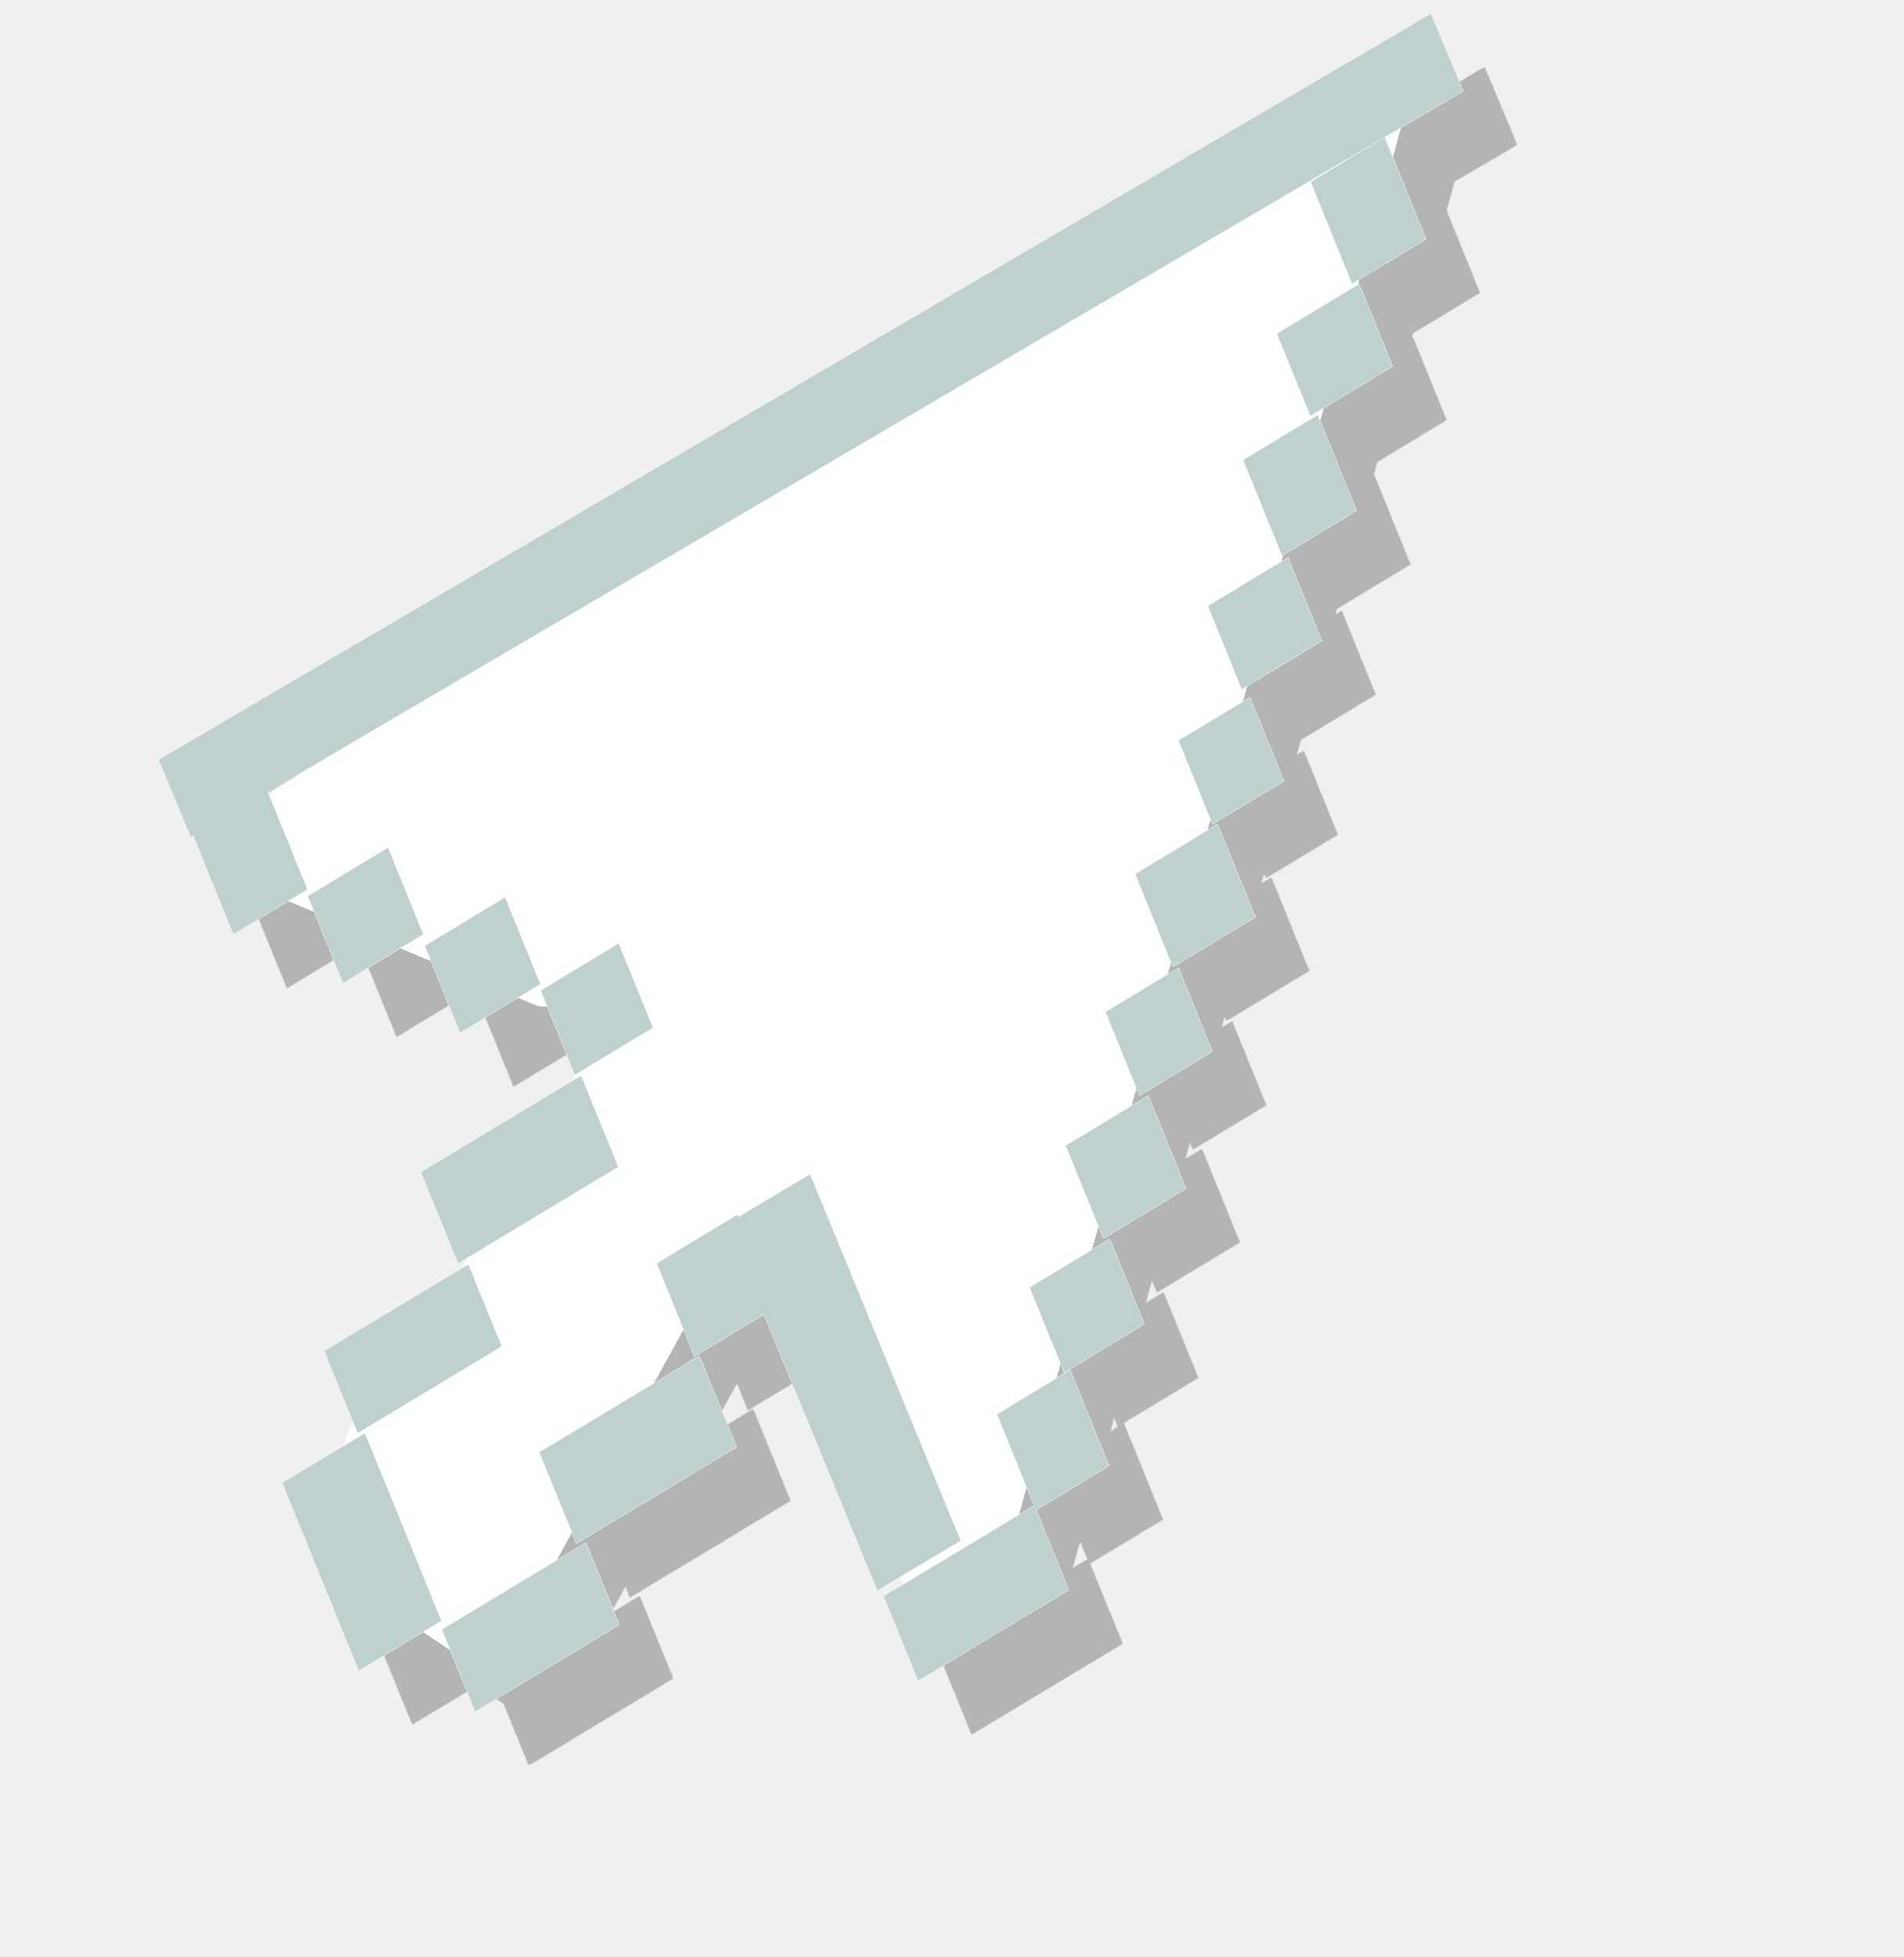
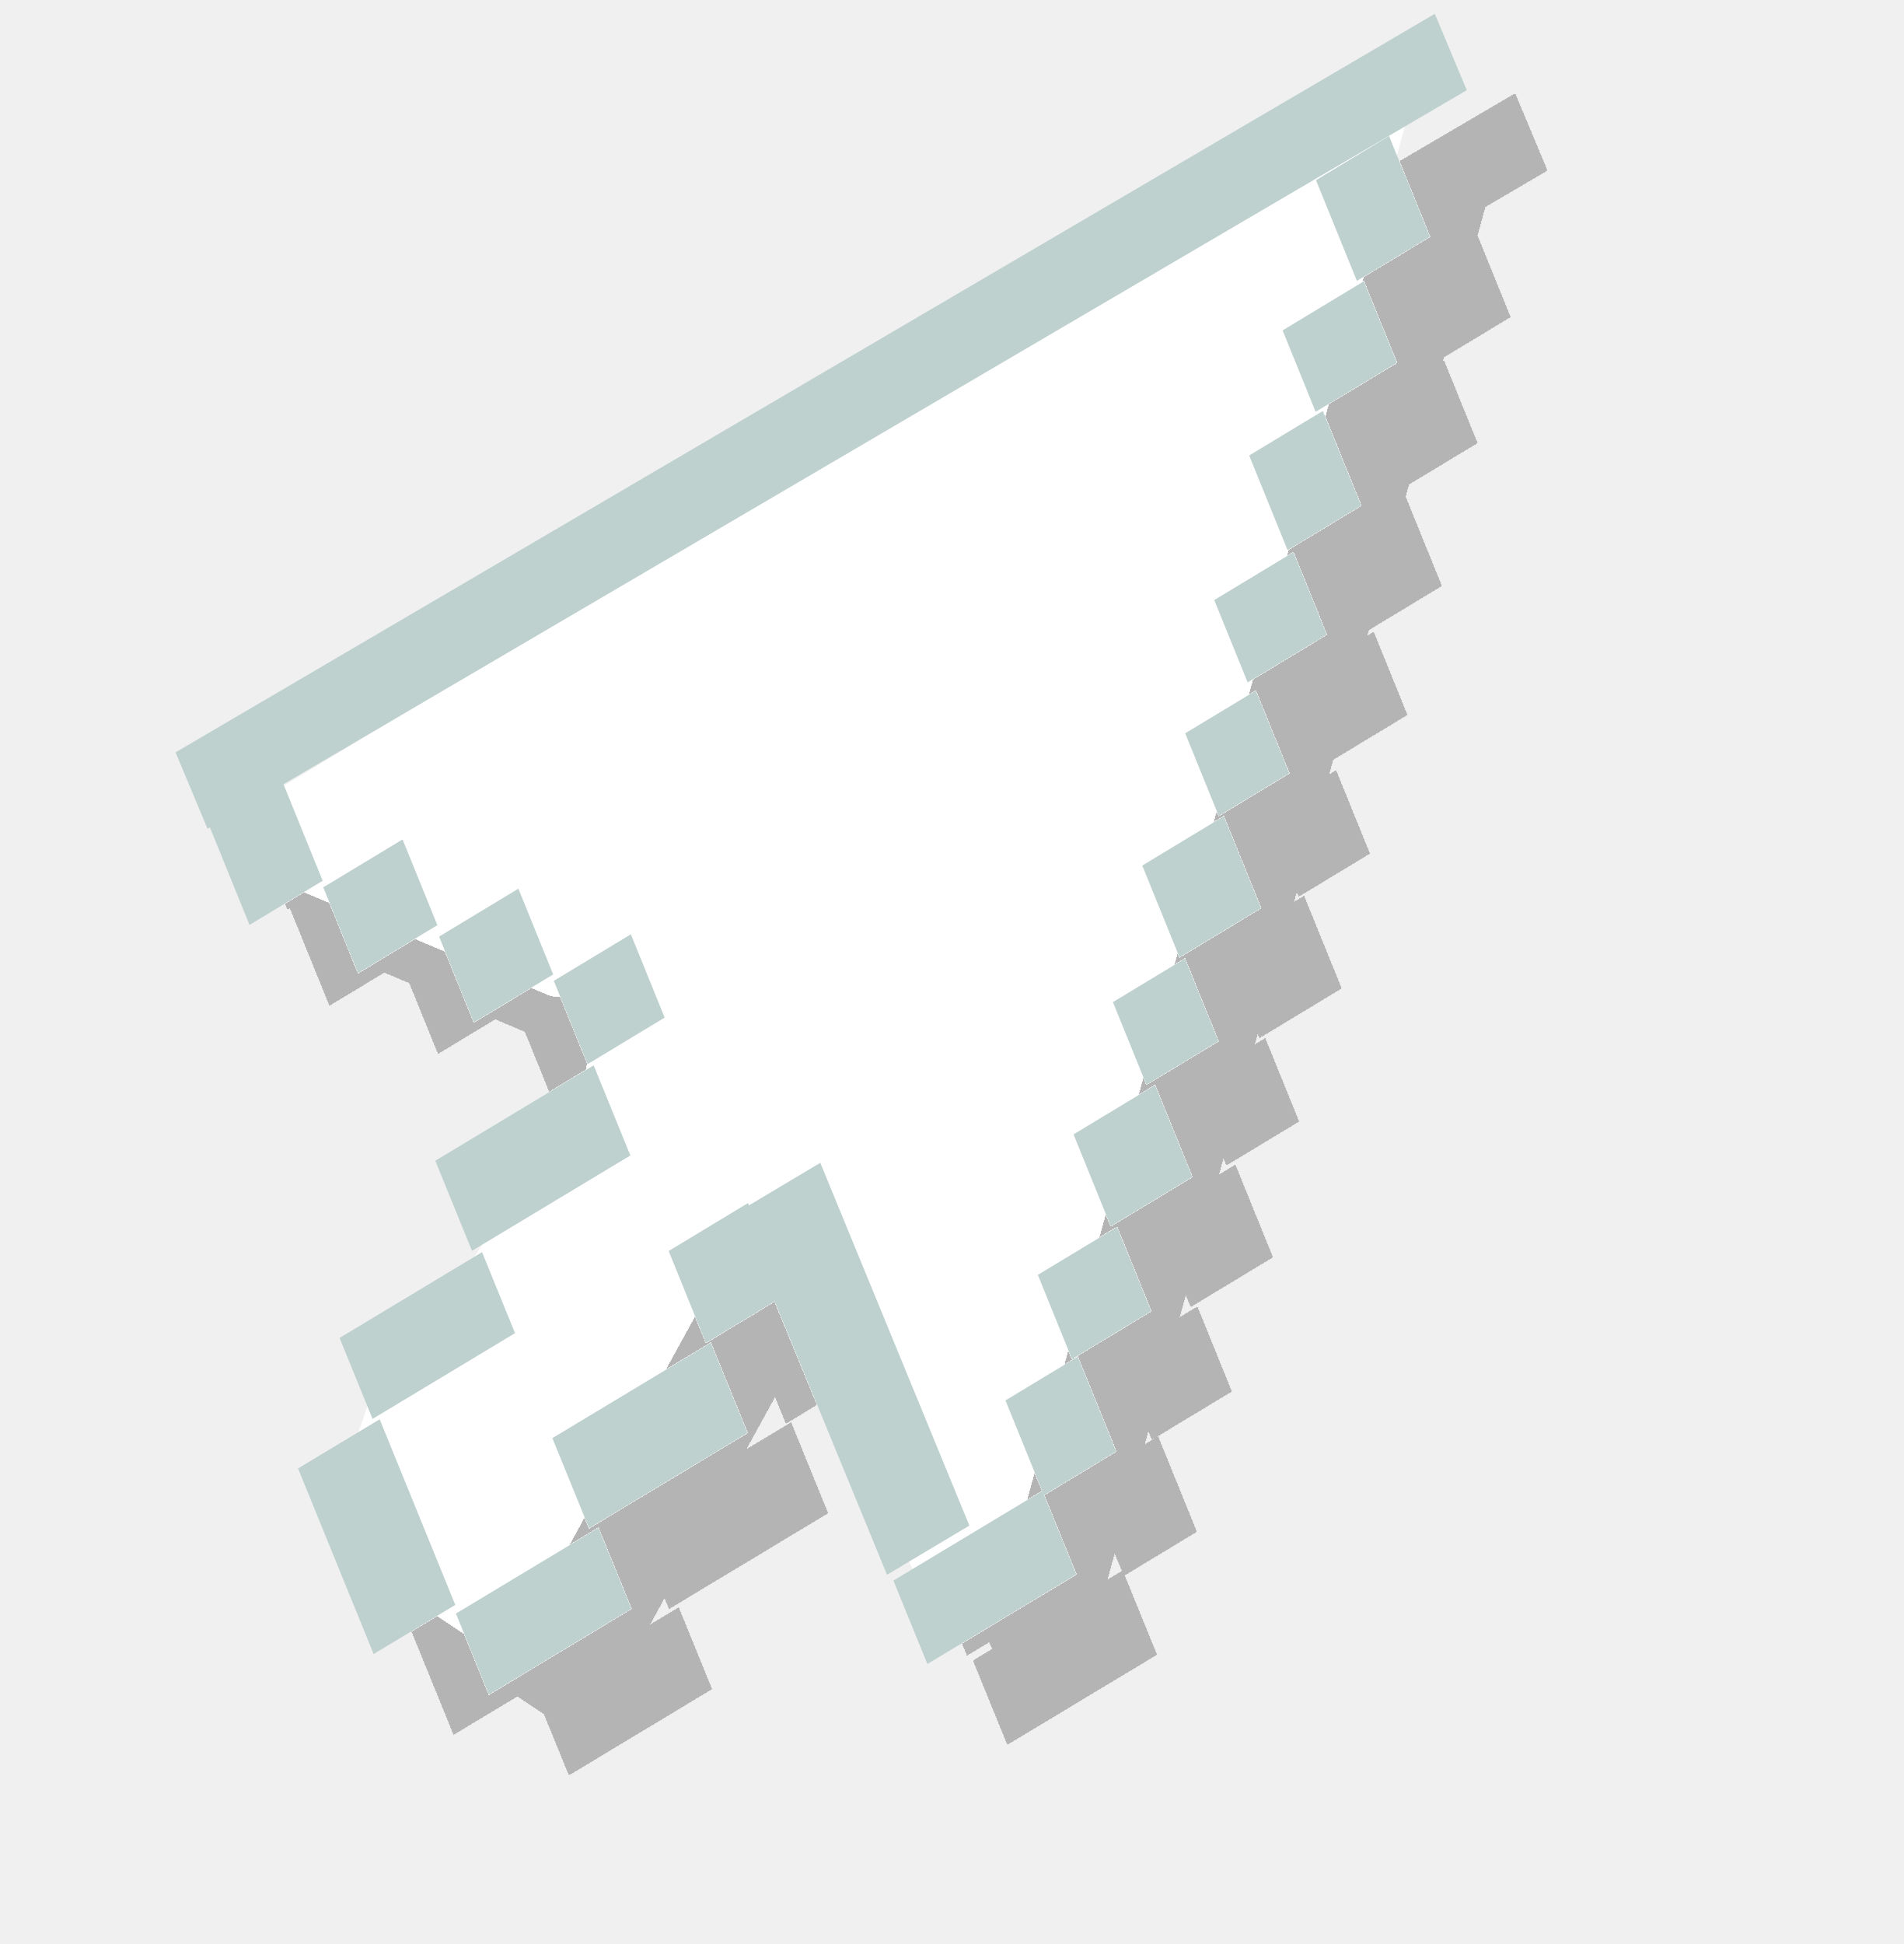
- <svg xmlns="http://www.w3.org/2000/svg" width="142" height="146" viewBox="0 0 142 146" fill="none">
+ <svg xmlns="http://www.w3.org/2000/svg" width="95" height="97" viewBox="0 0 95 97" fill="none">
  <g filter="url(#filter0_d_287_74)">
-     <path d="M18.208 60.288L104.933 7.873L75.073 116.318L68.195 120.038L55.351 91.2L52.599 96.19L40.698 117.851L34.752 123.853L29.94 120.649L24.402 111.384L27.624 102.143L33.859 95.501L42.763 81.269L43.254 75.312L40.152 75.04L17.974 65.706L18.208 60.288Z" fill="white" />
-     <path d="M109.14 6.795L106.731 1.04L11.841 56.685L14.249 62.44L109.14 6.795Z" fill="#BED1CE" />
-     <path d="M106.361 17.834L103.282 10.248L97.778 13.573L100.857 21.159L106.361 17.834Z" fill="#BED1CE" />
-     <path d="M103.871 27.328L101.381 21.194L95.261 24.891L97.751 31.026L103.871 27.328Z" fill="#BED1CE" />
-     <path d="M101.183 38.092L98.29 30.965L92.742 34.317L95.635 41.444L101.183 38.092Z" fill="#BED1CE" />
-     <path d="M98.587 47.81L96.071 41.608L90.111 45.209L92.627 51.411L98.587 47.81Z" fill="#BED1CE" />
-     <path d="M95.762 58.259L93.237 52.036L87.922 55.247L90.447 61.47L95.762 58.259Z" fill="#BED1CE" />
-     <path d="M93.631 68.415L90.825 61.501L84.687 65.21L87.492 72.124L93.631 68.415Z" fill="#BED1CE" />
-     <path d="M90.424 78.442L87.9 72.221L82.474 75.499L84.999 81.72L90.424 78.442Z" fill="#BED1CE" />
-     <path d="M88.454 88.672L85.648 81.756L79.507 85.467L82.313 92.382L88.454 88.672Z" fill="#BED1CE" />
-     <path d="M85.355 98.782L82.784 92.445L76.817 96.05L79.388 102.387L85.355 98.782Z" fill="#BED1CE" />
-     <path d="M82.719 109.352L79.824 102.219L74.379 105.509L77.274 112.642L82.719 109.352Z" fill="#BED1CE" />
-     <path d="M79.716 118.613L77.155 112.327L65.933 119.082L68.493 125.367L79.716 118.613Z" fill="#BED1CE" />
-     <path d="M71.658 114.939L60.424 87.605L54.216 91.31L65.451 118.643L71.658 114.939Z" fill="#BED1CE" />
-     <path d="M57.785 97.561L54.977 90.639L48.997 94.253L51.806 101.174L57.785 97.561Z" fill="#BED1CE" />
-     <path d="M54.935 107.953L52.17 101.164L40.235 108.349L43 115.137L54.935 107.953Z" fill="#BED1CE" />
-     <path d="M46.113 87.053L43.348 80.265L31.413 87.45L34.178 94.238L46.113 87.053Z" fill="#BED1CE" />
-     <path d="M48.697 76.667L46.15 70.39L40.345 73.897L42.892 80.174L48.697 76.667Z" fill="#BED1CE" />
-     <path d="M40.297 73.413L37.675 66.952L31.698 70.564L34.32 77.025L40.297 73.413Z" fill="#BED1CE" />
-     <path d="M31.569 69.704L28.947 63.242L22.971 66.853L25.592 73.315L31.569 69.704Z" fill="#BED1CE" />
-     <path d="M22.925 66.357L19.874 58.838L14.362 62.168L17.413 69.686L22.925 66.357Z" fill="#BED1CE" />
-     <path d="M46.188 121.208L43.703 115.106L32.968 121.569L35.453 127.67L46.188 121.208Z" fill="#BED1CE" />
-     <path d="M37.421 100.44L34.936 94.338L24.201 100.801L26.686 106.902L37.421 100.44Z" fill="#BED1CE" />
-     <path d="M32.918 120.914L27.221 106.93L21.07 110.632L26.767 124.616L32.918 120.914Z" fill="#BED1CE" />
+     <path d="M12.978 39.928L70.415 5.214L50.639 77.036L46.084 79.5L37.578 60.401L35.755 63.705L27.873 78.051L23.935 82.026L20.748 79.904L17.081 73.768L19.215 67.648L23.344 63.249L29.241 53.824L29.566 49.878L27.512 49.698L12.823 43.516L12.978 39.928Z" fill="white" />
+     <path d="M73.201 4.5L71.606 0.689L8.761 37.541L10.357 41.353L73.201 4.5Z" fill="#BED1CE" />
+     <path d="M71.361 11.811L69.322 6.787L65.676 8.989L67.716 14.013L71.361 11.811Z" fill="#BED1CE" />
+     <path d="M69.712 18.099L68.063 14.036L64.01 16.485L65.658 20.548L69.712 18.099Z" fill="#BED1CE" />
+     <path d="M67.931 25.228L66.016 20.507L62.341 22.727L64.257 27.448L67.931 25.228Z" fill="#BED1CE" />
+     <path d="M66.212 31.664L64.546 27.556L60.598 29.941L62.265 34.049L66.212 31.664Z" fill="#BED1CE" />
+     <path d="M64.341 38.584L62.669 34.463L59.149 36.59L60.822 40.711L64.341 38.584Z" fill="#BED1CE" />
+     <path d="M62.93 45.31L61.072 40.731L57.007 43.188L58.864 47.767L62.93 45.31Z" fill="#BED1CE" />
+     <path d="M60.806 51.951L59.134 47.831L55.541 50.002L57.213 54.122L60.806 51.951Z" fill="#BED1CE" />
+     <path d="M59.502 58.726L57.643 54.146L53.576 56.603L55.434 61.184L59.502 58.726Z" fill="#BED1CE" />
+     <path d="M57.449 65.422L55.746 61.225L51.794 63.613L53.497 67.81L57.449 65.422Z" fill="#BED1CE" />
+     <path d="M55.703 72.422L53.786 67.698L50.179 69.877L52.097 74.601L55.703 72.422Z" fill="#BED1CE" />
+     <path d="M53.714 78.555L52.018 74.393L44.586 78.866L46.282 83.029L53.714 78.555Z" fill="#BED1CE" />
+     <path d="M48.378 76.122L40.938 58.02L36.826 60.473L44.267 78.576L48.378 76.122Z" fill="#BED1CE" />
+     <path d="M39.19 64.613L37.33 60.029L33.37 62.422L35.23 67.006L39.19 64.613Z" fill="#BED1CE" />
+     <path d="M37.302 71.496L35.471 67L27.567 71.758L29.398 76.254L37.302 71.496Z" fill="#BED1CE" />
+     <path d="M31.459 57.654L29.628 53.159L21.724 57.917L23.555 62.412L31.459 57.654Z" fill="#BED1CE" />
+     <path d="M33.171 50.775L31.484 46.618L27.639 48.941L29.326 53.098L33.171 50.775Z" fill="#BED1CE" />
+     <path d="M27.607 48.621L25.871 44.342L21.913 46.733L23.649 51.013L27.607 48.621Z" fill="#BED1CE" />
+     <path d="M21.827 46.164L20.091 41.884L16.133 44.276L17.869 48.555L21.827 46.164Z" fill="#BED1CE" />
+     <path d="M16.103 43.947L14.082 38.968L10.431 41.173L12.452 46.152L16.103 43.947Z" fill="#BED1CE" />
+     <path d="M31.509 80.274L29.863 76.233L22.754 80.513L24.4 84.554L31.509 80.274Z" fill="#BED1CE" />
+     <path d="M25.703 66.52L24.057 62.479L16.947 66.759L18.593 70.8L25.703 66.52Z" fill="#BED1CE" />
+     <path d="M22.721 80.08L18.948 70.818L14.874 73.27L18.647 82.532L22.721 80.08Z" fill="#BED1CE" />
  </g>
  <defs>
-     <filter id="filter0_d_287_74" x="11.841" y="1.04" width="101.299" height="130.63" filterUnits="userSpaceOnUse" color-interpolation-filters="sRGB">
+     <filter id="filter0_d_287_74" x="8.761" y="0.689" width="68.44" height="87.865" filterUnits="userSpaceOnUse" color-interpolation-filters="sRGB">
      <feFlood flood-opacity="0" result="BackgroundImageFix" />
      <feColorMatrix in="SourceAlpha" type="matrix" values="0 0 0 0 0 0 0 0 0 0 0 0 0 0 0 0 0 0 127 0" result="hardAlpha" />
      <feOffset dx="4" dy="4" />
      <feComposite in2="hardAlpha" operator="out" />
      <feColorMatrix type="matrix" values="0 0 0 0 0 0 0 0 0 0 0 0 0 0 0 0 0 0 0.25 0" />
      <feBlend mode="normal" in2="BackgroundImageFix" result="effect1_dropShadow_287_74" />
      <feBlend mode="normal" in="SourceGraphic" in2="effect1_dropShadow_287_74" result="shape" />
    </filter>
  </defs>
</svg>
